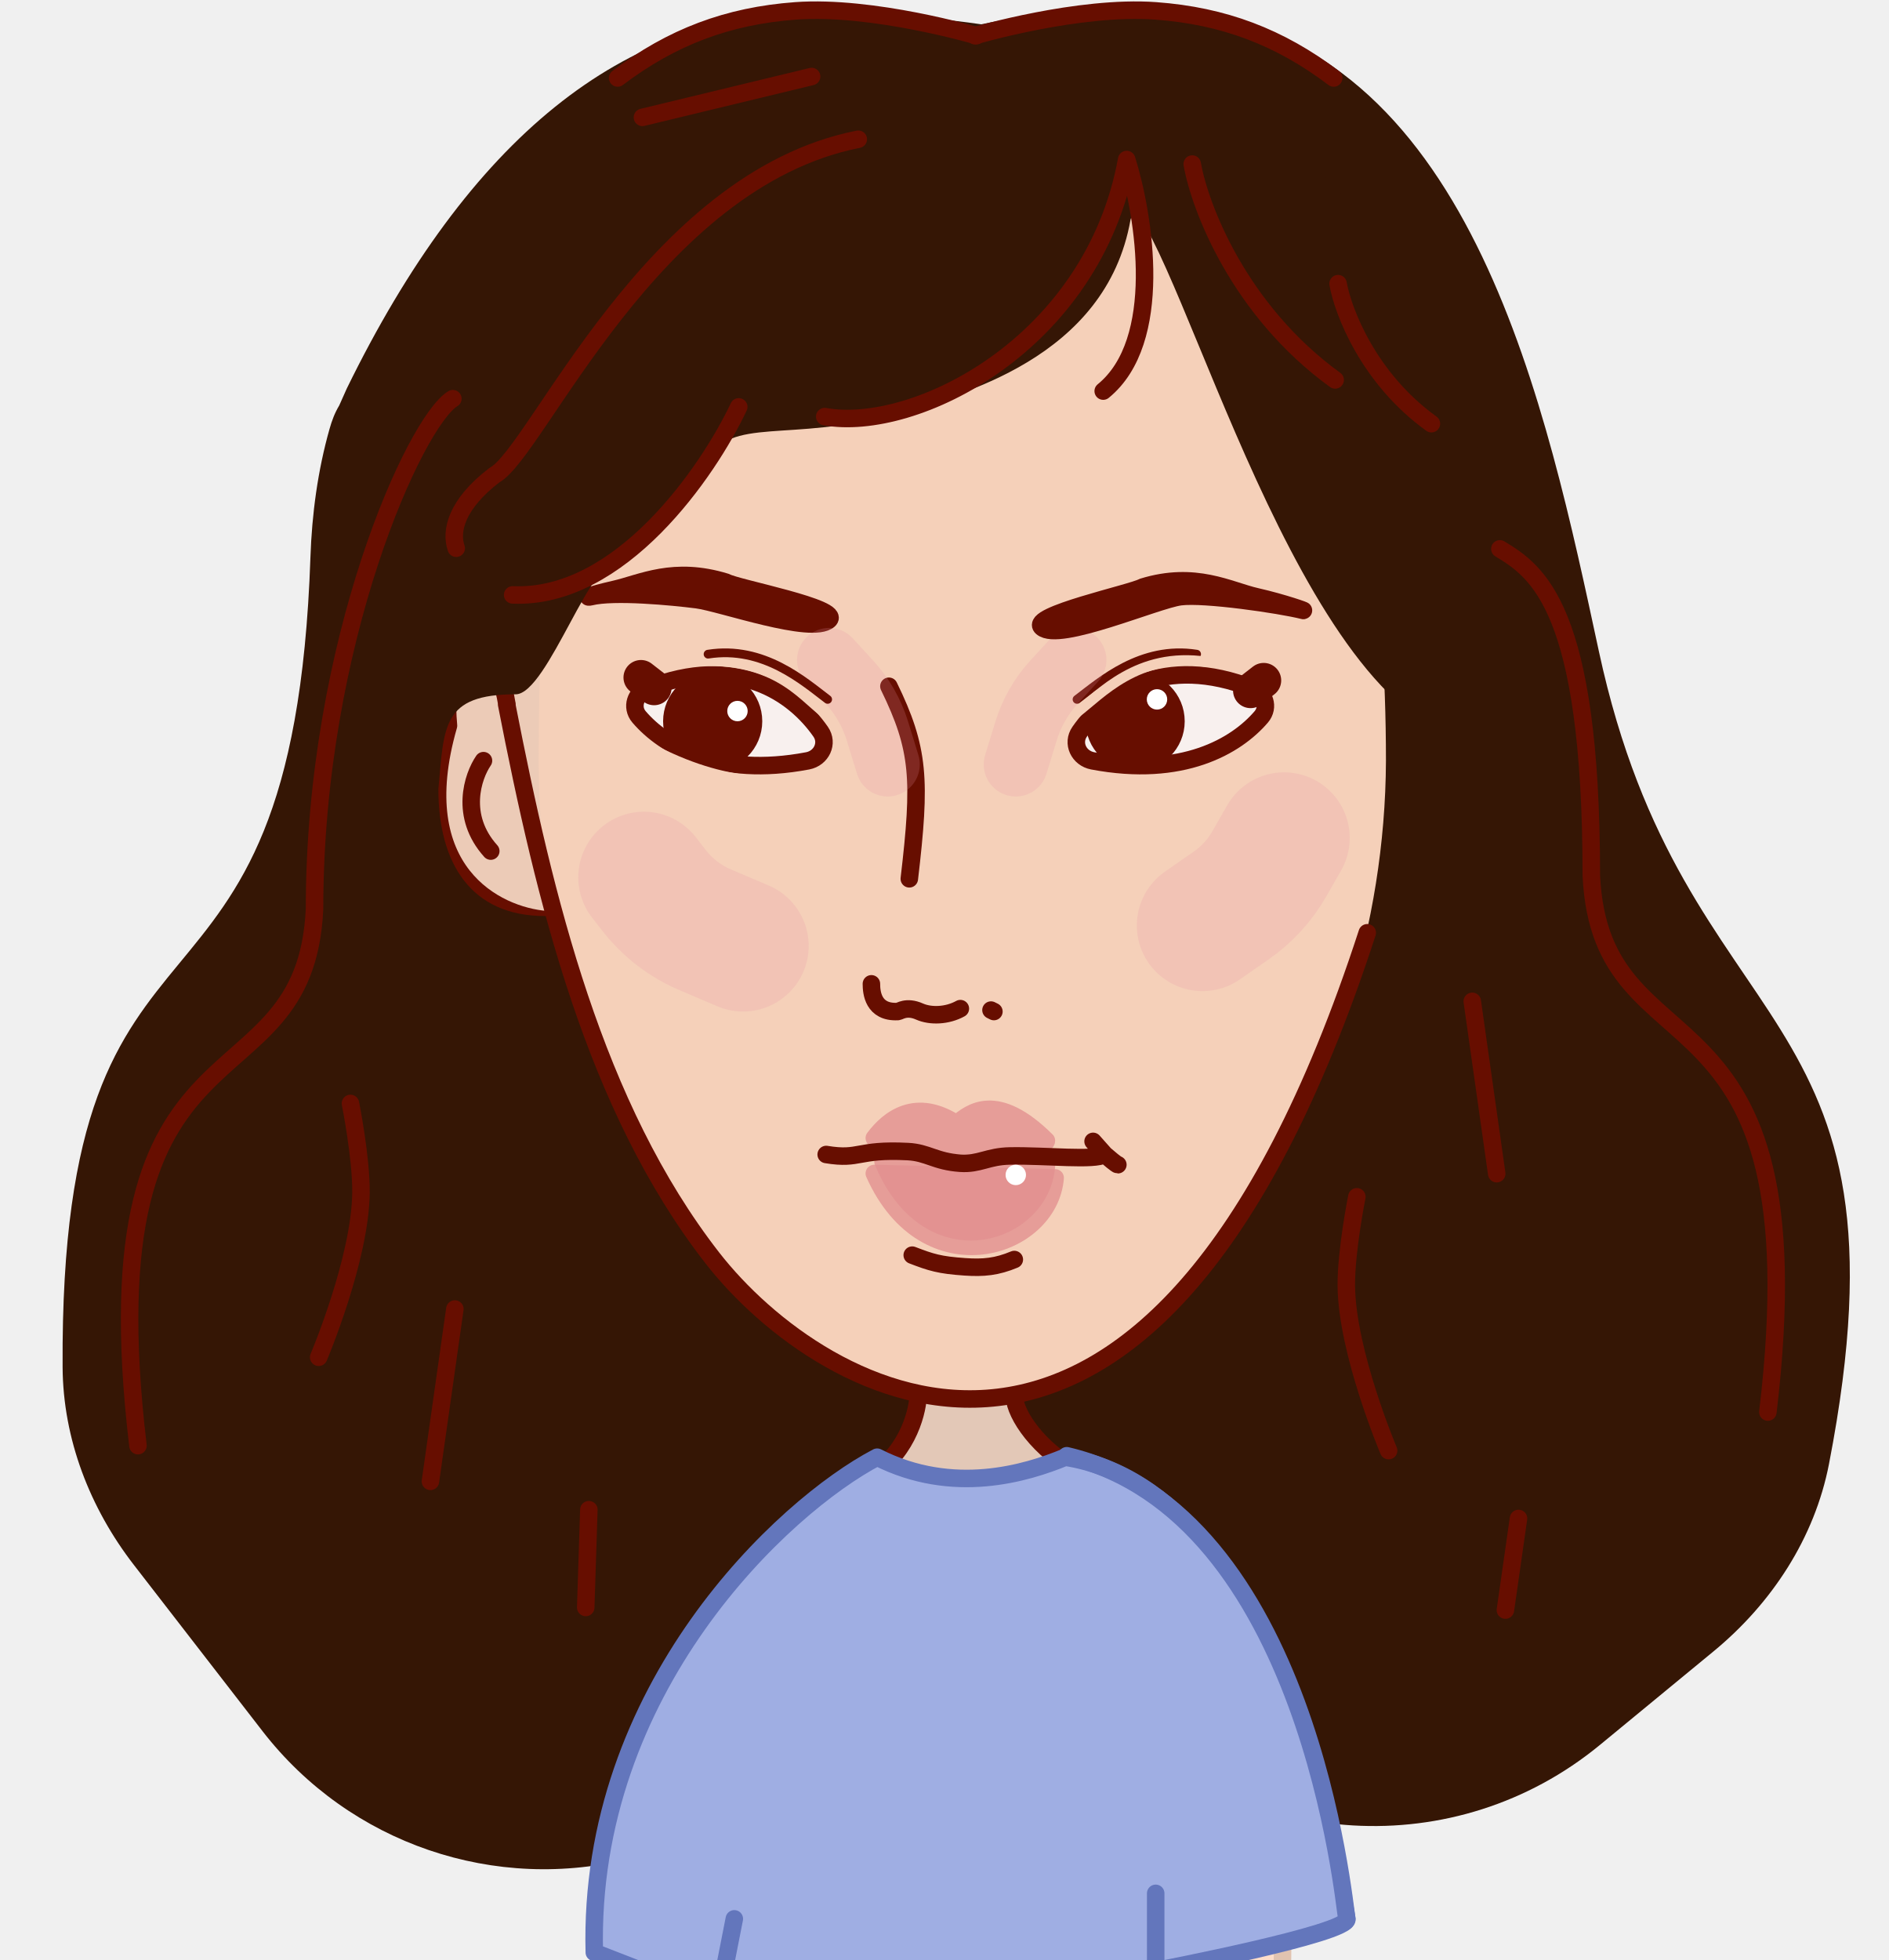
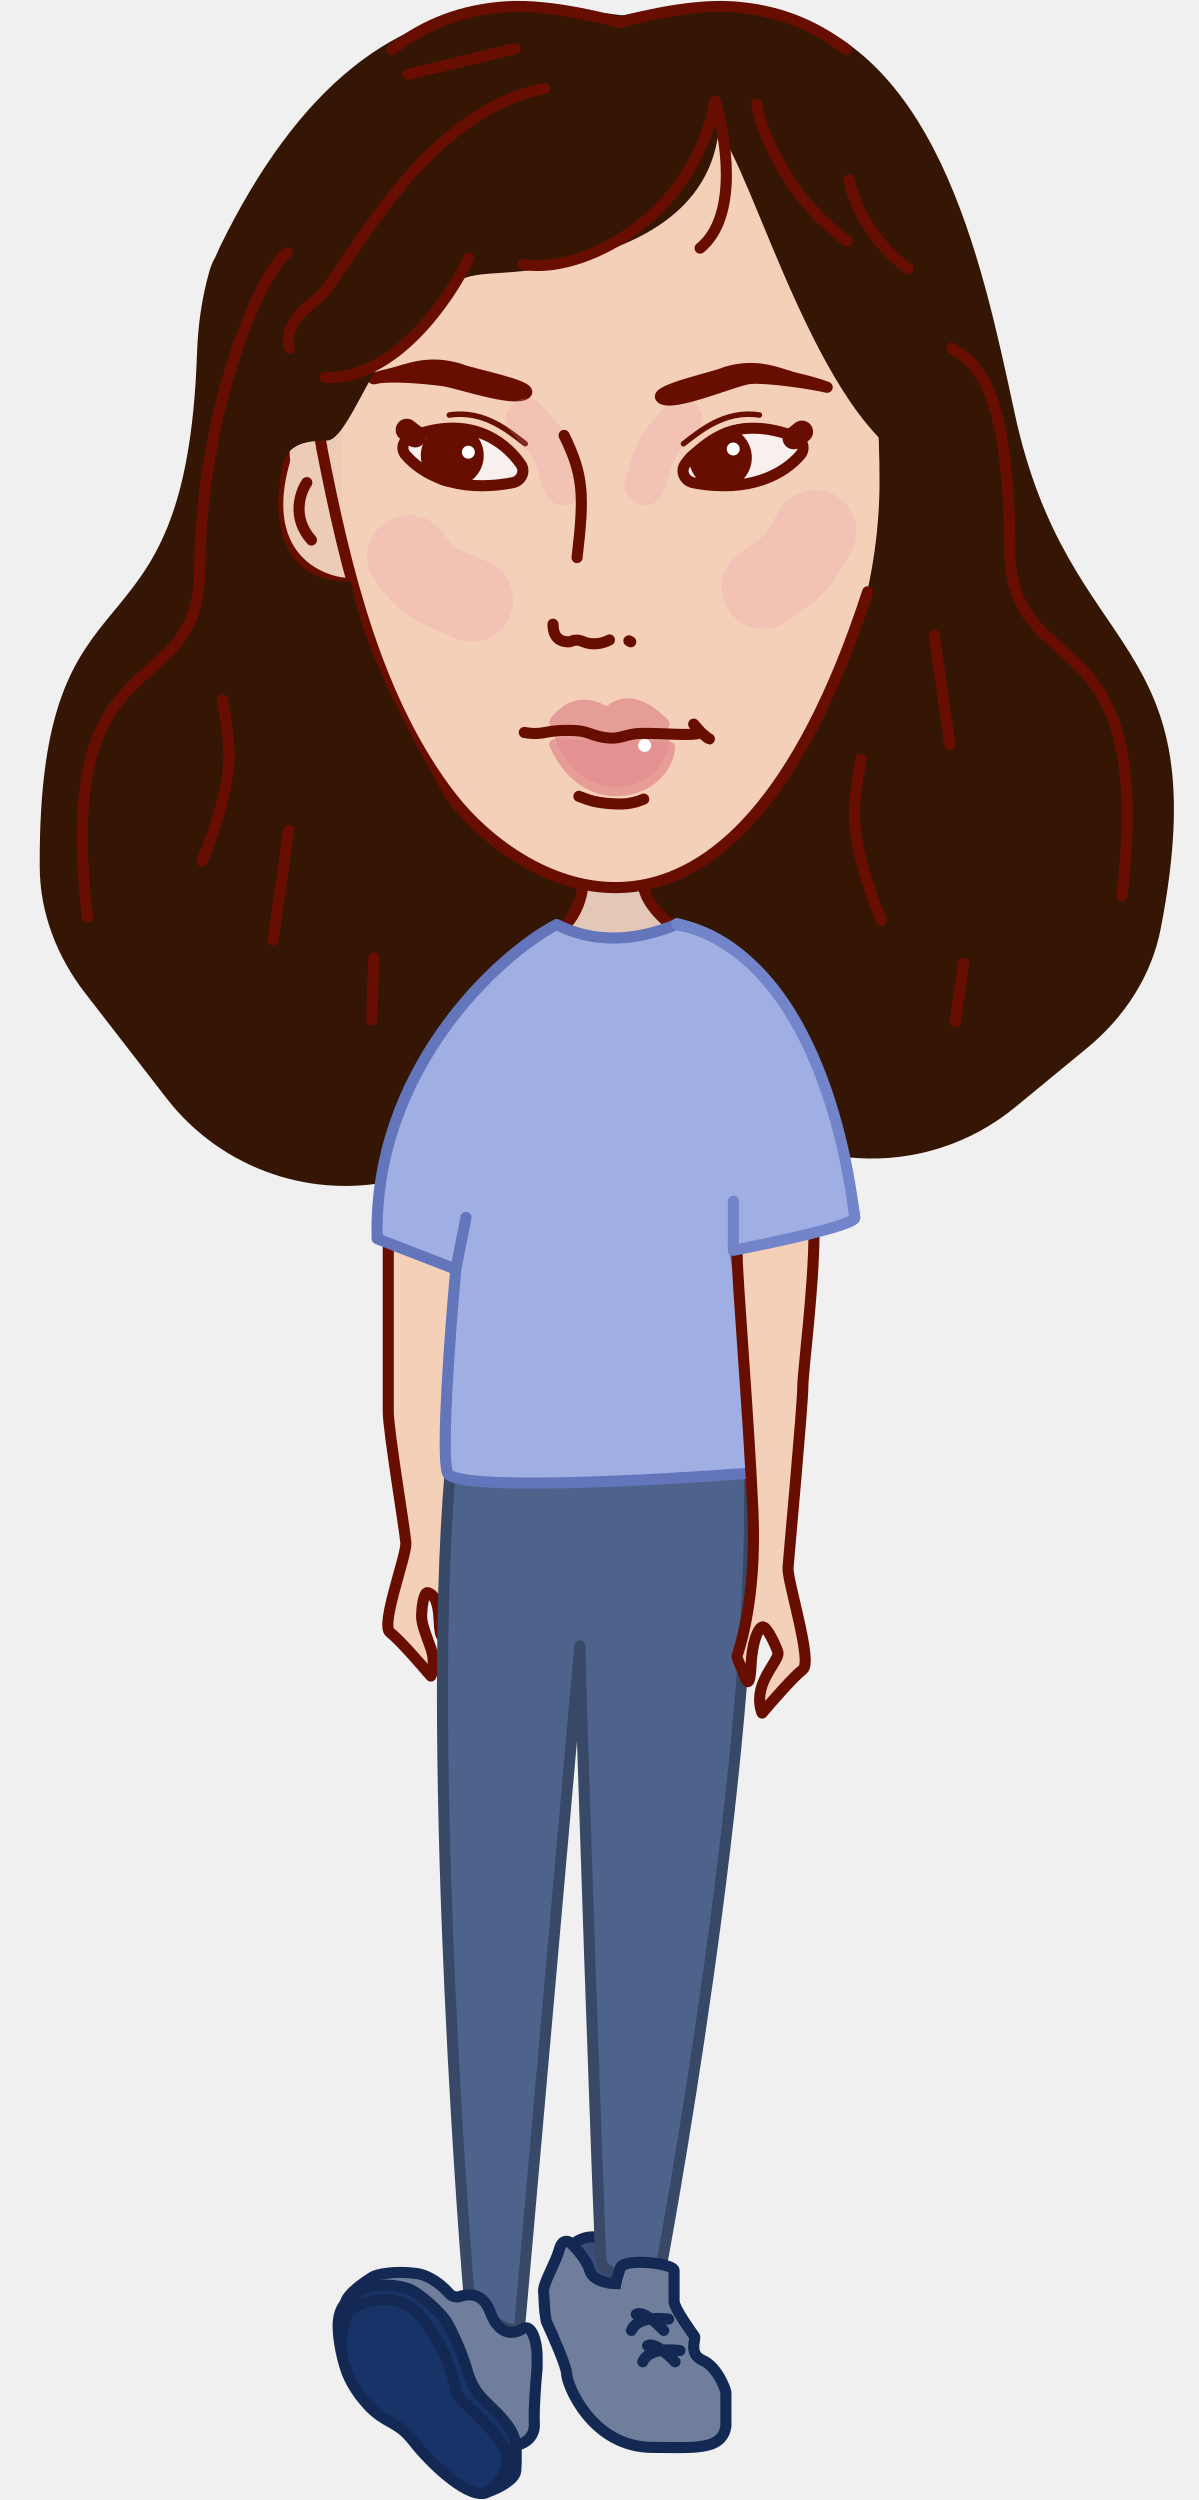
- <svg xmlns="http://www.w3.org/2000/svg" width="371" height="385" viewBox="0 0 371 385" fill="none">
-   <path fill-rule="evenodd" clip-rule="evenodd" d="M314.136 127.924C331.022 206.26 377.38 194.599 359.353 287.549C356.529 302.113 348.111 314.952 336.658 324.381L314.35 342.748C286.124 365.986 244.76 363.553 219.454 337.165L214.71 332.219C214.725 332.477 214.695 331.959 214.71 332.219C186.249 329.062 118.409 330.964 100.958 309.869C85.217 290.842 116.789 243.469 116.789 216.977L98.38 115.603C98.38 55.659 154.909 2.424 214.71 2.424H235.141C289.566 10.734 303.821 80.074 314.136 127.924Z" fill="#351605" />
-   <path d="M116.677 143.996C125.831 158.796 125.333 175.692 117.684 180.424C110.034 185.156 94.64 178.089 85.486 163.289C76.331 148.489 71.038 135.952 84.533 126.828C96.361 118.831 107.523 129.196 116.677 143.996Z" fill="#ECCBB7" />
+ <svg xmlns="http://www.w3.org/2000/svg" width="371" height="774" viewBox="0 0 371 774" fill="none">
+   <path fill-rule="evenodd" clip-rule="evenodd" d="M314.136 127.924C331.022 206.26 377.38 194.599 359.353 287.549C356.529 302.113 348.111 314.952 336.658 324.381L314.35 342.748C286.124 365.986 244.76 363.553 219.454 337.165L214.71 332.219C214.725 332.477 214.695 331.959 214.71 332.219C186.249 329.062 118.409 330.964 100.958 309.87C85.217 290.842 116.789 243.469 116.789 216.977L98.38 115.603C98.38 55.659 154.909 2.424 214.71 2.424H235.141C289.566 10.734 303.821 80.074 314.136 127.924Z" fill="#351605" />
+   <path d="M116.677 143.996C125.831 158.796 125.333 175.692 117.684 180.424C110.034 185.156 94.64 178.089 85.486 163.289C76.331 148.489 71.038 135.953 84.533 126.828C96.361 118.831 107.523 129.196 116.677 143.996Z" fill="#ECCBB7" />
  <path d="M272.303 149.44C272.05 214.604 230.037 274.08 189.21 274.08C148.383 274.08 105.83 218.276 105.83 149.44C105.83 80.603 115.332 27.415 189.21 24.8C253.965 22.508 272.303 80.603 272.303 149.44Z" fill="#F5D0B9" />
+   <path d="M172.338 289.102C175.318 287.497 179.311 279.264 180.934 275.348C186.951 274.775 199.043 273.973 199.272 275.348C199.559 277.067 205.576 284.804 212.452 289.961C215.578 292.306 203.337 295.992 191.822 295.405C180.807 294.844 170.517 290.082 172.338 289.102Z" fill="#E3C8B7" />
  <path d="M162.856 121.79C165.528 119.417 144.627 115.527 142.659 114.361C132.31 111.161 126.059 114.556 120.7 115.773C115.34 116.99 115.142 117.444 116.012 117.226C120.596 116.08 132.19 117.191 136.928 117.799C141.666 118.408 159.516 124.756 162.856 121.79Z" fill="#670E00" stroke="#670E00" stroke-width="3.438" stroke-linecap="round" stroke-linejoin="round" />
-   <path d="M174.646 134.801C180.663 147.121 180.95 153.138 178.657 172.622" stroke="#670E00" stroke-width="3.438" stroke-linecap="round" stroke-linejoin="round" />
  <path d="M171.208 193.252C171.208 194.972 171.552 198.926 176.365 198.696C176.747 198.696 178.084 197.55 180.663 198.696C182.822 199.656 186.107 199.556 188.686 198.123" stroke="#670E00" stroke-width="3.438" stroke-linecap="round" stroke-linejoin="round" />
  <path opacity="0.8" d="M207.31 231.371C206.193 245.502 181.836 253.111 171.781 230.501L207.31 231.371Z" fill="#E29090" stroke="#E29090" stroke-width="3.438" stroke-linecap="round" stroke-linejoin="round" />
+   <path d="M99.576 138.525C107.024 176.634 116.767 217.321 139.976 247.12C160.921 274.012 225.935 314.454 268.627 183.224" stroke="#670E00" stroke-width="3.438" stroke-linecap="round" stroke-linejoin="round" />
  <path opacity="0.8" d="M205.591 229.044C204.582 242.61 182.582 249.914 173.5 228.209L205.591 229.044Z" fill="#E29090" stroke="#E29090" stroke-width="3.438" stroke-linecap="round" stroke-linejoin="round" />
  <path opacity="0.8" d="M187.951 220.758C179.915 215.484 174.557 219.829 171.781 223.548C183.622 224.985 205.591 226.489 205.591 224.055C195.791 214.318 190.646 218.476 187.951 220.758Z" fill="#E29090" stroke="#E29090" stroke-width="3.438" stroke-linecap="round" stroke-linejoin="round" />
-   <path d="M162.325 226.776C169.083 227.888 168.296 225.689 178.371 226.203C182.271 226.402 183.727 228.153 188.686 228.495C192.395 228.752 194.061 227.141 198.428 227.063C205.545 226.935 215.089 228.035 217.052 226.776M217.052 226.776L214.76 224.198M217.052 226.776C217.816 227.445 219.402 228.782 219.631 228.782" stroke="#670E00" stroke-width="3.438" stroke-linecap="round" stroke-linejoin="round" />
+   <path d="M162.325 226.776C169.083 227.888 168.296 225.689 178.371 226.203C182.271 226.402 183.727 228.153 188.686 228.495C192.395 228.752 194.061 227.141 198.428 227.063C205.545 226.935 215.089 228.035 217.052 226.776M217.052 226.776L214.76 224.197M217.052 226.776C217.816 227.445 219.402 228.782 219.631 228.782" stroke="#670E00" stroke-width="3.438" stroke-linecap="round" stroke-linejoin="round" />
  <path d="M179.231 246.547C182.955 247.979 184.587 248.496 189.546 248.839C193.254 249.095 195.849 248.839 199.288 247.406" stroke="#670E00" stroke-width="3.438" stroke-linecap="round" stroke-linejoin="round" />
-   <path d="M211.608 137.379C216.288 133.845 224.215 126.778 235.103 128.497" stroke="#670E00" stroke-width="1.719" stroke-linecap="round" stroke-linejoin="round" />
+   <path d="M162.612 137.379C157.932 133.845 150.005 126.778 139.116 128.497" stroke="#670E00" stroke-width="1.719" stroke-linecap="round" stroke-linejoin="round" />
  <path d="M246.175 135.249C228.583 128.301 217.396 136.172 212.127 143.727C210.547 145.993 211.966 148.937 214.68 149.452C232.285 152.796 242.885 146.564 247.798 140.825C249.425 138.926 248.5 136.167 246.175 135.249Z" fill="#F8F0EE" stroke="#670E00" stroke-width="3.438" stroke-linecap="round" stroke-linejoin="round" />
  <path d="M127.186 135.249C144.777 128.301 155.964 136.172 161.233 143.727C162.813 145.993 161.394 148.937 158.68 149.452C141.075 152.796 130.475 146.564 125.562 140.825C123.936 138.926 124.86 136.167 127.186 135.249Z" fill="#F8F0EE" stroke="#670E00" stroke-width="3.438" stroke-linecap="round" stroke-linejoin="round" />
  <circle cx="223.023" cy="141.677" r="8.023" fill="#670E00" stroke="#670E00" stroke-width="3.438" stroke-linecap="round" stroke-linejoin="round" />
-   <circle cx="140.023" cy="141.677" r="8.023" fill="#670E00" stroke="#670E00" stroke-width="3.438" stroke-linecap="round" stroke-linejoin="round" />
+   <circle cx="140.023" cy="141.023" r="8.023" fill="#670E00" stroke="#670E00" stroke-width="3.438" stroke-linecap="round" stroke-linejoin="round" />
  <path d="M245.705 135.66L248.284 133.655" stroke="#670E00" stroke-width="6.877" stroke-linecap="round" stroke-linejoin="round" />
-   <path d="M128.515 135.087L125.936 133.082" stroke="#670E00" stroke-width="6.877" stroke-linecap="round" stroke-linejoin="round" />
+   <path d="M128.515 135.087L125.936 133.081" stroke="#670E00" stroke-width="6.877" stroke-linecap="round" stroke-linejoin="round" />
  <path d="M107.312 180.645C97.474 179.881 79.862 171.19 88.115 142.537C86.395 123.626 96.997 122.48 99.576 138.239" stroke="#670E00" stroke-width="3.438" stroke-linecap="round" stroke-linejoin="round" />
  <path d="M94.991 149.414C92.89 152.47 90.234 160.302 96.424 167.178" stroke="#670E00" stroke-width="3.438" stroke-linecap="round" stroke-linejoin="round" />
  <path opacity="0.2" d="M236.25 181.791L241.883 177.879C244.965 175.739 247.531 172.937 249.393 169.679L252.295 164.6" stroke="#E592A6" stroke-width="25.788" stroke-linecap="round" stroke-linejoin="round" />
-   <path d="M211.5 140C216.18 136.466 223.5 128 237 130" stroke="#F5D0B9" stroke-width="2" stroke-linecap="round" stroke-linejoin="round" />
-   <path d="M162 140C157.32 136.466 152 128.5 135 130" stroke="#F5D0B9" stroke-width="2" stroke-linecap="round" stroke-linejoin="round" />
-   <path d="M158.345 153.102C152.508 153.671 142 155 126 146" stroke="#F5D0B9" stroke-width="2" stroke-linecap="round" stroke-linejoin="round" />
-   <path opacity="0.2" d="M199.575 150.151L201.592 143.597C202.696 140.01 204.586 136.714 207.125 133.951L211.083 129.643" stroke="#E592A6" stroke-width="12.607" stroke-linecap="round" stroke-linejoin="round" />
-   <path opacity="0.2" d="M174.407 150.151L172.391 143.597C171.287 140.01 169.397 136.714 166.858 133.951L162.9 129.643" stroke="#E592A6" stroke-width="12.607" stroke-linecap="round" stroke-linejoin="round" />
+   <path opacity="0.2" d="M199.575 150.152L201.592 143.597C202.696 140.01 204.586 136.714 207.125 133.951L211.083 129.643" stroke="#E592A6" stroke-width="12.607" stroke-linecap="round" stroke-linejoin="round" />
+   <path opacity="0.2" d="M174.407 150.152L172.391 143.597C171.287 140.01 169.397 136.714 166.858 133.951L162.9 129.643" stroke="#E592A6" stroke-width="12.607" stroke-linecap="round" stroke-linejoin="round" />
  <path opacity="0.2" d="M145.993 185.803L138.543 182.632C134.597 180.953 131.145 178.296 128.512 174.911L126.509 172.336" stroke="#E592A6" stroke-width="25.788" stroke-linecap="round" stroke-linejoin="round" />
  <circle cx="199.574" cy="230.788" r="2.006" fill="white" />
-   <path d="M120.206 437.088V381.788C126.509 344.826 151.367 388.981 143.704 397.547C138.833 402.991 140.472 437.794 139.117 467.747C137.814 496.555 138.544 502.29 138.544 502.852C138.544 503.998 137.97 504.284 137.684 505.431C137.397 506.577 136.251 508.582 135.965 501.706C135.678 494.829 133.959 493.683 132.526 493.11C131.094 492.537 130.521 498.461 130.521 500.273C130.521 502.852 131.667 505.431 133.386 510.302C134.762 514.198 133.959 517.656 133.386 518.897C130.234 515.173 123.3 507.264 120.779 505.431C117.627 503.138 125.936 481.649 125.65 477.637C125.363 473.626 120.206 442.819 120.206 437.088Z" fill="#FEDECA" stroke="#E1C3B0" stroke-width="3.438" stroke-linecap="round" stroke-linejoin="round" />
-   <circle cx="227.321" cy="137.379" r="2.006" fill="white" />
-   <circle cx="144.894" cy="139.672" r="2.006" fill="white" />
+   <path d="M120.206 437.088V381.788C126.509 344.826 151.367 388.981 143.704 397.547C138.833 402.991 140.472 437.794 139.117 467.747C137.814 496.555 138.544 502.29 138.544 502.852C138.544 503.998 137.97 504.284 137.684 505.431C137.397 506.577 136.251 508.582 135.965 501.706C135.678 494.829 133.959 493.683 132.526 493.11C131.094 492.537 130.521 498.461 130.521 500.273C130.521 502.852 131.667 505.431 133.386 510.302C134.762 514.198 133.959 517.656 133.386 518.897C130.234 515.173 123.3 507.264 120.779 505.431C117.627 503.138 125.936 481.649 125.65 477.637C125.363 473.626 120.206 442.819 120.206 437.088Z" fill="#F5D0B9" stroke="#670E00" stroke-width="3.438" stroke-linecap="round" stroke-linejoin="round" />
+   <circle cx="227.006" cy="139.006" r="2.006" fill="white" />
+   <circle cx="145.006" cy="140.006" r="2.006" fill="white" />
  <path d="M194.703 198.41L195.276 198.696" stroke="#670E00" stroke-width="3.438" stroke-linecap="round" stroke-linejoin="round" />
-   <path fill-rule="evenodd" clip-rule="evenodd" d="M108.768 180.221C116.719 224.89 170.515 289.221 176.153 329.587C178.323 345.124 163.307 354.851 148.12 358.786L124.402 364.932C97.336 371.946 68.695 362.159 51.58 340.05L26.295 307.386C17.654 296.222 12.382 282.651 12.3 268.535C11.709 167.201 57.502 211.779 60.993 109.431C61.282 100.964 62.435 92.401 64.746 84.25C65.212 82.607 65.76 81.128 66.647 79.649L68.126 76.335C92.165 27.16 122.662 2.573 159.618 2.573C215.052 2.573 299.557 17.759 295.832 145.837C260.37 151.335 236.249 61.622 223.975 42.691C223.437 41.862 222.282 42.233 222.109 43.206C217.287 70.359 188.561 77.753 175.49 81.368C155.147 86.995 143.53 81.685 138.84 90.537C134.66 98.425 129.992 105.803 121.336 111.167C116.809 107.491 107.607 136.382 101.318 136.382C86.777 136.382 87.278 142.685 86.131 155.006C86.131 169.536 92.507 179.934 107.048 179.934C107.449 179.934 108.371 180.238 108.768 180.221Z" fill="#351605" />
+   <circle cx="183.513" cy="701.703" r="9.168" fill="#394E77" stroke="#132953" stroke-width="3.44" />
+   <path d="M145.42 712.442C144.962 710.15 131.672 545.109 139.403 455.426C143.701 405.57 231.953 442.532 231.953 454.566C234.531 543.39 204.618 702.414 204.16 704.706C203.587 707.571 186.681 704.992 186.108 700.121C185.535 695.25 179.518 519.035 179.518 509.58L160.893 719.892C160.32 724.763 145.993 715.307 145.42 712.442Z" fill="#4E638B" stroke="#384867" stroke-width="3.438" stroke-linecap="round" stroke-linejoin="round" />
+   <path d="M175.457 735.078C175.457 732.786 171.254 723.235 169.153 718.746C168.293 714.161 168.58 712.156 168.293 709.577C168.007 706.998 172.018 700.694 173.164 696.397C174.081 692.958 176.221 693.818 176.889 694.677C178.417 696.11 181.703 699.778 182.62 702.987C183.537 706.196 188.35 706.998 190.643 706.998C190.738 706.425 191.158 704.649 192.075 702.127C193.221 698.975 208.694 700.694 208.694 702.987V707.858V712.442C208.694 714.734 214.424 722.471 214.997 723.33C215.57 724.19 212.992 728.774 217.576 730.78C222.161 732.786 224.739 739.949 224.739 740.808V751.123C223.593 758.86 214.711 757.714 202.104 757.714C182.932 757.714 175.457 737.943 175.457 735.078Z" fill="#6F7E9B" />
+   <path d="M169.153 718.746L167.463 719.063L167.503 719.277L167.596 719.475L169.153 718.746ZM224.739 751.123L226.44 751.375L226.459 751.25V751.123H224.739ZM192.075 702.127L190.459 701.54L190.459 701.54L192.075 702.127ZM190.643 706.998L190.642 708.717L192.099 708.717L192.338 707.281L190.643 706.998ZM176.889 694.677L175.532 695.733L175.615 695.839L175.713 695.932L176.889 694.677ZM173.164 696.397L174.825 696.84L173.164 696.397ZM168.293 709.577L170.002 709.387L170.002 709.387L168.293 709.577ZM167.596 719.475C168.638 721.701 170.201 725.182 171.5 728.382C172.15 729.984 172.725 731.494 173.135 732.731C173.34 733.35 173.497 733.881 173.601 734.308C173.712 734.764 173.737 735.002 173.737 735.078H177.176C177.176 734.58 177.069 734.019 176.942 733.496C176.808 732.945 176.621 732.318 176.399 731.649C175.955 730.311 175.349 728.722 174.686 727.089C173.358 723.818 171.769 720.28 170.71 718.017L167.596 719.475ZM173.737 735.078C173.737 735.697 173.917 736.519 174.167 737.362C174.432 738.256 174.826 739.333 175.352 740.52C176.404 742.893 178.012 745.765 180.251 748.548C184.736 754.121 191.848 759.433 202.104 759.433V755.994C193.188 755.994 186.976 751.421 182.93 746.392C180.904 743.875 179.445 741.267 178.496 739.127C178.022 738.057 177.682 737.119 177.463 736.384C177.354 736.016 177.279 735.71 177.232 735.473C177.209 735.354 177.194 735.26 177.185 735.188C177.181 735.152 177.178 735.125 177.177 735.106C177.176 735.086 177.176 735.077 177.176 735.078H173.737ZM202.104 759.433C208.234 759.433 213.879 759.728 218.012 759.014C220.124 758.649 222.068 757.993 223.585 756.744C225.151 755.454 226.101 753.666 226.44 751.375L223.039 750.872C222.805 752.449 222.214 753.419 221.399 754.09C220.534 754.802 219.255 755.31 217.427 755.626C213.68 756.273 208.581 755.994 202.104 755.994V759.433ZM226.459 751.123V740.808H223.02V751.123H226.459ZM226.459 740.808C226.459 740.435 226.351 740.019 226.274 739.747C226.178 739.406 226.042 738.998 225.872 738.55C225.53 737.652 225.028 736.533 224.373 735.376C223.101 733.132 221.078 730.435 218.265 729.205L216.887 732.355C218.659 733.13 220.218 735.018 221.381 737.072C221.944 738.064 222.373 739.023 222.658 739.772C222.801 740.147 222.902 740.456 222.965 740.679C223.047 740.972 223.02 740.967 223.02 740.808H226.459ZM218.265 729.205C217.411 728.831 217.019 728.402 216.815 728.042C216.598 727.659 216.502 727.194 216.502 726.625C216.502 726.035 216.599 725.468 216.697 724.836C216.74 724.556 216.793 724.2 216.803 723.869C216.811 723.613 216.82 722.965 216.428 722.377L213.567 724.284C213.318 723.91 213.372 723.594 213.366 723.76C213.363 723.853 213.345 724.012 213.298 724.313C213.216 724.846 213.063 725.712 213.063 726.625C213.063 727.561 213.218 728.671 213.825 729.74C214.444 730.83 215.449 731.726 216.887 732.355L218.265 729.205ZM216.428 722.377C216.026 721.774 214.616 719.876 213.075 717.49C212.335 716.346 211.635 715.191 211.127 714.203C210.872 713.708 210.68 713.284 210.556 712.944C210.42 712.571 210.413 712.425 210.413 712.442H206.975C206.975 713.032 207.147 713.63 207.326 714.122C207.518 714.647 207.778 715.21 208.07 715.776C208.653 716.91 209.422 718.173 210.187 719.356C211.654 721.627 213.395 724.026 213.567 724.284L216.428 722.377ZM210.413 712.442V707.858H206.975V712.442H210.413ZM210.413 707.858V702.987H206.975V707.858H210.413ZM210.413 702.987C210.413 701.709 209.397 700.986 208.924 700.696C208.313 700.322 207.541 700.029 206.746 699.794C205.131 699.316 203.037 698.969 200.952 698.802C198.87 698.634 196.685 698.637 194.896 698.91C194.007 699.046 193.129 699.261 192.388 699.609C191.677 699.943 190.828 700.525 190.459 701.54L193.691 702.715C193.609 702.941 193.494 702.888 193.849 702.721C194.173 702.569 194.692 702.419 195.415 702.309C196.849 702.09 198.747 702.074 200.677 702.229C202.603 702.384 204.449 702.7 205.771 703.091C206.444 703.29 206.89 703.482 207.129 703.629C207.507 703.86 206.975 703.691 206.975 702.987H210.413ZM190.459 701.54C189.519 704.125 189.065 706.008 188.947 706.716L192.338 707.281C192.411 706.843 192.797 705.172 193.691 702.715L190.459 701.54ZM190.643 705.279C189.649 705.279 188.086 705.099 186.719 704.586C185.307 704.057 184.508 703.338 184.273 702.514L180.967 703.459C181.648 705.845 183.714 707.131 185.512 707.806C187.354 708.496 189.344 708.717 190.642 708.717L190.643 705.279ZM184.273 702.514C183.728 700.608 182.529 698.688 181.357 697.132C180.167 695.551 178.897 694.203 178.065 693.423L175.713 695.932C176.41 696.584 177.546 697.786 178.61 699.2C179.693 700.638 180.595 702.157 180.967 703.459L184.273 702.514ZM178.246 693.622C177.642 692.845 176.375 692.004 174.87 692.224C173.151 692.476 172.042 693.934 171.503 695.954L174.825 696.84C175.011 696.143 175.22 695.818 175.334 695.687C175.427 695.581 175.44 695.616 175.369 695.626C175.328 695.632 175.341 695.617 175.412 695.651C175.491 695.689 175.536 695.738 175.532 695.733L178.246 693.622ZM171.503 695.954C170.978 697.923 169.78 700.389 168.627 702.918C168.072 704.137 167.531 705.366 167.148 706.471C166.787 707.513 166.467 708.709 166.585 709.767L170.002 709.387C169.976 709.156 170.051 708.596 170.397 707.597C170.721 706.66 171.201 705.561 171.756 704.345C172.823 702.003 174.204 699.168 174.825 696.84L171.503 695.954ZM166.585 709.767C166.721 710.991 166.714 711.993 166.791 713.497C166.866 714.957 167.017 716.682 167.463 719.063L170.843 718.429C170.429 716.225 170.294 714.655 170.225 713.321C170.159 712.032 170.152 710.742 170.002 709.387L166.585 709.767Z" fill="#132953" />
+   <path d="M207 718C200.5 717.248 196.7 718.7 195.5 721.5M205.5 721.5C203.5 719.333 199 715.3 197 716.5" stroke="#132953" stroke-width="3.438" stroke-linecap="round" />
+   <path d="M210.5 727.719C204 726.967 200.2 728.419 199 731.219M209 731.219C207 729.052 202.5 725.019 200.5 726.219" stroke="#132953" stroke-width="3.438" stroke-linecap="round" />
+   <path fill-rule="evenodd" clip-rule="evenodd" d="M108.768 180.221C116.719 224.89 170.515 289.221 176.153 329.587C178.323 345.124 163.307 354.851 148.12 358.786L124.402 364.932C97.336 371.946 68.695 362.159 51.58 340.05L26.295 307.386C17.654 296.222 12.382 282.651 12.3 268.535C11.709 167.201 57.502 211.779 60.993 109.431C61.282 100.964 62.435 92.401 64.746 84.25C65.212 82.607 65.76 81.128 66.647 79.649L68.126 76.335C92.165 27.16 122.662 2.573 159.618 2.573C215.052 2.573 299.557 17.759 295.832 145.837C260.37 151.335 236.249 61.622 223.975 42.691C223.437 41.862 222.282 42.233 222.109 43.206C217.287 70.359 188.561 77.753 175.49 81.368C155.147 86.995 143.53 81.685 138.84 90.537C134.66 98.425 129.992 105.803 121.336 111.167C116.808 107.491 107.607 136.382 101.318 136.382C86.777 136.382 87.278 142.685 86.131 155.006C86.131 169.536 92.507 179.934 107.048 179.934C107.449 179.934 108.371 180.238 108.768 180.221Z" fill="#351605" />
  <path d="M162.039 81.831C179.591 85.035 214.717 67.758 221.365 31.333C224.843 42.412 228.788 67.019 216.752 76.82" stroke="#670E00" stroke-width="3.438" stroke-linecap="round" stroke-linejoin="round" />
  <path d="M234.244 32.224C235.726 40.653 243.418 60.935 262.324 74.63" stroke="#670E00" stroke-width="3.438" stroke-linecap="round" stroke-linejoin="round" />
  <path d="M262.897 55.719C263.865 61.186 268.888 74.342 281.235 83.225" stroke="#670E00" stroke-width="3.438" stroke-linecap="round" stroke-linejoin="round" />
  <path d="M145.141 79.926C139.155 92.625 121.891 117.79 100.722 116.855" stroke="#670E00" stroke-width="3.438" stroke-linecap="round" stroke-linejoin="round" />
-   <path d="M294.686 107.813C301.992 112.235 312.653 119.274 312.653 171.973C314.559 212.642 357.848 189.156 347.344 277.366" stroke="#670E00" stroke-width="3.438" stroke-linecap="round" stroke-linejoin="round" />
+   <path d="M294.686 107.813C301.992 112.234 312.653 119.274 312.653 171.973C314.559 212.642 357.848 189.156 347.344 277.366" stroke="#670E00" stroke-width="3.438" stroke-linecap="round" stroke-linejoin="round" />
  <path d="M159.46 15.032L126.223 23.055" stroke="#670E00" stroke-width="3.438" stroke-linecap="round" stroke-linejoin="round" />
  <path d="M262.037 15.318C251.401 7.267 240.385 3.113 227.08 2.138C211.889 1.025 191.551 7.009 191.551 7.009" stroke="#670E00" stroke-width="3.438" stroke-linecap="round" stroke-linejoin="round" />
  <path d="M121.352 15.318C131.988 7.267 143.004 3.113 156.308 2.138C171.499 1.025 191.838 7.009 191.838 7.009" stroke="#670E00" stroke-width="3.438" stroke-linecap="round" stroke-linejoin="round" />
  <path d="M289.264 196.691L294.064 230.544" stroke="#670E00" stroke-width="3.438" stroke-linecap="round" stroke-linejoin="round" />
  <path d="M298.347 298.272L295.773 316.264" stroke="#670E00" stroke-width="3.438" stroke-linecap="round" stroke-linejoin="round" />
  <path d="M266.586 235.086C266.586 235.086 264.456 245.691 264.517 252.564C264.632 265.618 272.826 284.942 272.826 284.942" stroke="#670E00" stroke-width="3.438" stroke-linecap="round" stroke-linejoin="round" />
  <path d="M168.629 27.352C127.942 35.375 105.559 88.755 97.159 93.32C89.667 99.037 88.459 104.327 89.635 107.687" stroke="#670E00" stroke-width="3.438" stroke-linecap="round" stroke-linejoin="round" />
-   <path d="M88.974 78.313C81.668 82.735 61.796 125.877 61.796 178.576C59.889 219.245 16.601 195.76 27.105 283.969" stroke="#670E00" stroke-width="3.438" stroke-linecap="round" stroke-linejoin="round" />
+   <path d="M88.974 78.313C81.668 82.735 61.796 125.877 61.795 178.576C59.889 219.245 16.601 195.76 27.105 283.969" stroke="#670E00" stroke-width="3.438" stroke-linecap="round" stroke-linejoin="round" />
  <path d="M89.369 257.127L84.569 290.98" stroke="#670E00" stroke-width="3.438" stroke-linecap="round" stroke-linejoin="round" />
  <path d="M115.695 296.551L115.08 315.751" stroke="#670E00" stroke-width="3.438" stroke-linecap="round" stroke-linejoin="round" />
  <path d="M68.854 216.748C68.854 216.748 70.984 227.353 70.923 234.226C70.808 247.28 62.614 266.604 62.614 266.604" stroke="#670E00" stroke-width="3.438" stroke-linecap="round" stroke-linejoin="round" />
-   <path d="M172.338 289.102C175.318 287.497 179.311 279.264 180.934 275.348C186.951 274.775 199.043 273.973 199.272 275.348C199.559 277.067 205.576 284.804 212.452 289.961C215.578 292.306 203.337 295.992 191.822 295.405C180.807 294.844 170.517 290.082 172.338 289.102Z" fill="#E3C8B7" />
  <path d="M180.377 274.34C180.186 277.969 177.855 286.26 170.062 290.386" stroke="#670E00" stroke-width="3.438" stroke-linecap="round" stroke-linejoin="round" />
  <path d="M199.288 274.34C199.479 277.969 204.101 284.827 211.895 288.953" stroke="#670E00" stroke-width="3.438" stroke-linecap="round" stroke-linejoin="round" />
  <path d="M172.338 286.236C187.238 293.801 201.66 289.388 209.3 286.236C253.14 293.113 264.043 374.052 264.616 376.917C265.163 379.653 228.356 383.173 228.271 391.716L228.513 392.963C231.493 400.527 233.002 438.139 233.384 455.999C202.63 458.387 140.606 461.73 138.543 455.999C136.48 450.269 139.403 411.587 141.122 392.963L116.767 383.507C115.392 331.703 153.905 295.883 172.338 286.236Z" fill="#9FAEE3" />
  <path d="M141.122 392.963L116.767 383.507C115.392 331.703 153.905 295.883 172.338 286.236C187.238 293.801 201.66 289.388 209.3 286.236C253.14 293.113 264.043 374.052 264.616 376.917C265.189 379.783 224.788 383.507 228.513 392.963M141.122 392.963C139.403 411.587 136.48 450.269 138.543 455.999C140.606 461.73 202.63 458.387 233.384 455.999C233.002 438.139 231.493 400.527 228.513 392.963M141.122 392.963L144.274 376.917M228.513 392.963L224.502 372.333" stroke="#6376BC" stroke-width="3.438" stroke-linecap="round" stroke-linejoin="round" />
-   <path d="M248.555 429.214C248.555 424.629 252.011 398.311 252.011 381.788C245.708 344.826 228.212 368.619 228.212 388.527C228.212 395.832 231.745 437.794 233.1 467.747C234.403 496.555 228.194 512.181 228.194 512.743C228.194 513.889 230.504 518.324 230.79 519.47C231.077 520.617 232.223 522.622 232.509 515.746C232.796 508.869 234.515 504.284 235.948 503.711C237.38 503.138 240.246 509.728 240.819 511.448C241.392 513.167 237.667 516.892 235.948 521.763C234.572 525.659 235.375 529.117 235.948 530.359C239.1 526.634 246.034 518.725 248.555 516.892C251.707 514.599 243.684 489.385 243.971 485.374C244.257 481.362 248.555 434.945 248.555 429.214Z" fill="#FEDECA" stroke="#E1C3B0" stroke-width="3.438" stroke-linecap="round" stroke-linejoin="round" />
-   <path d="M221.621 370.189C230.504 355.863 204.254 292.964 211.895 289.812C255.734 296.689 264.043 374.052 264.616 376.917C265.189 379.782 225.633 387.094 225.633 387.094L221.621 370.189Z" fill="#9FAEE3" />
-   <path d="M209.587 285.95C257.151 297.124 264.043 374.052 264.616 376.917C265.189 379.782 227.065 387.094 227.065 387.094V371.908" stroke="#6376BC" stroke-width="3.438" stroke-linecap="round" stroke-linejoin="round" />
-   <path d="M204.695 123.228C202.023 120.855 222.534 116.483 224.502 115.317C234.851 112.117 241.492 115.994 246.852 117.211C252.211 118.427 256.89 120.119 256.02 119.901C251.436 118.755 236.653 116.602 231.914 117.211C227.176 117.819 208.035 126.193 204.695 123.228Z" fill="#670E00" stroke="#670E00" stroke-width="3.438" stroke-linecap="round" stroke-linejoin="round" />
-   <path d="M162.612 137.379C157.932 133.845 150.005 126.778 139.116 128.497" stroke="#670E00" stroke-width="1.719" stroke-linecap="round" stroke-linejoin="round" />
-   <path d="M99.576 138.526C107.024 176.634 116.767 217.321 139.976 247.12C160.921 274.012 225.935 314.454 268.627 183.224" stroke="#670E00" stroke-width="3.438" stroke-linecap="round" stroke-linejoin="round" />
+   <path d="M166.288 733.072C165.905 737.084 165.199 746.138 165.428 750.264C165.868 758.189 154.684 759.391 148.758 754.109C130.5 737.832 106.976 716.098 106.976 713.015C107.263 710.15 113.853 705.852 115.285 704.992C116.718 704.133 121.876 702.987 128.752 703.846C133.138 704.394 136.965 707.65 139.16 710.157C139.963 711.076 141.317 711.349 142.474 710.964C145.453 709.971 149.664 710.109 151.675 715.594C154.826 724.19 159.984 722.184 161.703 721.038C164.755 719.003 166.288 725.606 166.288 729.274V733.072Z" fill="#6F7E9B" stroke="#132953" stroke-width="3.438" />
+   <path d="M127.893 755.708C123.022 749.405 119.297 750.522 113.853 744.534C110.328 740.656 108.267 736.968 107.11 733.645C106.916 733.087 106.747 732.538 106.601 732.001C105.765 729.087 104.684 724.301 104.684 720.179C104.684 713.875 107.836 711.869 111.274 709.291C114.712 706.712 123.881 706.998 127.893 709.29C131.102 711.124 136.394 715.881 138.208 718.746C139.45 720.752 142.956 727.915 144.56 733.645C146.566 740.809 149.669 742.814 153.68 746.826C155.251 748.396 156.565 750.031 157.576 751.447C159.113 753.601 159.774 756.214 159.811 758.86C159.84 760.919 159.826 763.207 159.697 764.877C159.468 767.857 153.871 770.512 151.102 771.467C145.944 774.619 133.578 763.065 127.893 755.708Z" fill="#183368" />
+   <path d="M151.102 771.467C145.944 774.619 133.578 763.065 127.893 755.708C123.022 749.405 119.297 750.522 113.853 744.534C110.328 740.656 108.267 736.968 107.11 733.645M151.102 771.467C156.259 768.315 157.692 762.298 156.259 758.287C154.827 754.276 148.237 748.545 146.804 746.826C145.371 745.107 141.36 742.528 141.073 739.949C140.787 737.37 139.068 732.499 138.208 729.921C137.645 728.232 135.508 724.892 133.965 722.636C133.365 721.757 132.836 720.833 132.273 719.93C130.203 716.615 125.749 711.869 119.584 711.869C110.701 711.869 106.977 716.167 106.69 718.746C106.492 720.532 104.507 726.164 107.11 733.645M151.102 771.467C153.871 770.512 159.468 767.857 159.697 764.877C159.826 763.207 159.84 760.919 159.811 758.86C159.774 756.214 159.113 753.601 157.576 751.447C156.565 750.031 155.251 748.396 153.68 746.826C149.669 742.814 146.566 740.809 144.56 733.645C142.956 727.915 139.45 720.752 138.208 718.746C136.394 715.881 131.102 711.124 127.893 709.29C123.881 706.998 114.712 706.712 111.274 709.291C107.836 711.869 104.684 713.875 104.684 720.179C104.684 725.222 106.301 731.258 107.11 733.645" stroke="#132953" stroke-width="3.438" />
+   <path d="M248.555 429.214C248.555 424.63 252.011 398.311 252.011 381.788C245.708 344.826 228.212 368.619 228.212 388.527C228.212 395.832 231.745 437.794 233.1 467.747C234.403 496.555 228.194 512.181 228.194 512.743C228.194 513.889 230.504 518.324 230.79 519.47C231.077 520.617 232.223 522.622 232.509 515.746C232.796 508.869 234.515 504.284 235.948 503.711C237.38 503.138 240.246 509.729 240.819 511.448C241.392 513.167 237.667 516.892 235.948 521.763C234.572 525.66 235.375 529.117 235.948 530.359C239.1 526.634 246.034 518.726 248.555 516.892C251.707 514.6 243.684 489.385 243.971 485.374C244.257 481.362 248.555 434.945 248.555 429.214Z" fill="#F5D0B9" stroke="#670E00" stroke-width="3.438" stroke-linecap="round" stroke-linejoin="round" />
+   <path d="M221.621 370.189C230.504 355.863 204.254 292.964 211.895 289.813C255.734 296.689 264.043 374.052 264.616 376.917C265.189 379.782 225.633 387.094 225.633 387.094L221.621 370.189Z" fill="#9FAEE3" />
+   <path d="M209.587 285.95C257.151 297.124 264.043 374.052 264.616 376.917C265.189 379.782 227.065 387.094 227.065 387.094V371.908" stroke="#7285CA" stroke-width="3.438" stroke-linecap="round" stroke-linejoin="round" />
+   <path d="M204.695 123.228C202.023 120.855 222.534 116.483 224.502 115.317C234.851 112.117 241.492 115.994 246.852 117.211C252.211 118.427 256.89 120.119 256.02 119.901C251.436 118.755 236.653 116.602 231.914 117.211C227.176 117.819 208.035 126.194 204.695 123.228Z" fill="#670E00" stroke="#670E00" stroke-width="3.438" stroke-linecap="round" stroke-linejoin="round" />
+   <path d="M174.646 134.801C180.663 147.121 180.95 153.138 178.657 172.622" stroke="#670E00" stroke-width="3.438" stroke-linecap="round" stroke-linejoin="round" />
+   <path d="M211 140.302C215.68 136.768 223 128 237.5 130" stroke="#F5D0B9" stroke-width="2" stroke-linecap="round" stroke-linejoin="round" />
+   <path d="M211.608 137.379C216.288 133.845 224.215 126.778 235.103 128.497" stroke="#670E00" stroke-width="1.719" stroke-linecap="round" stroke-linejoin="round" />
</svg>
